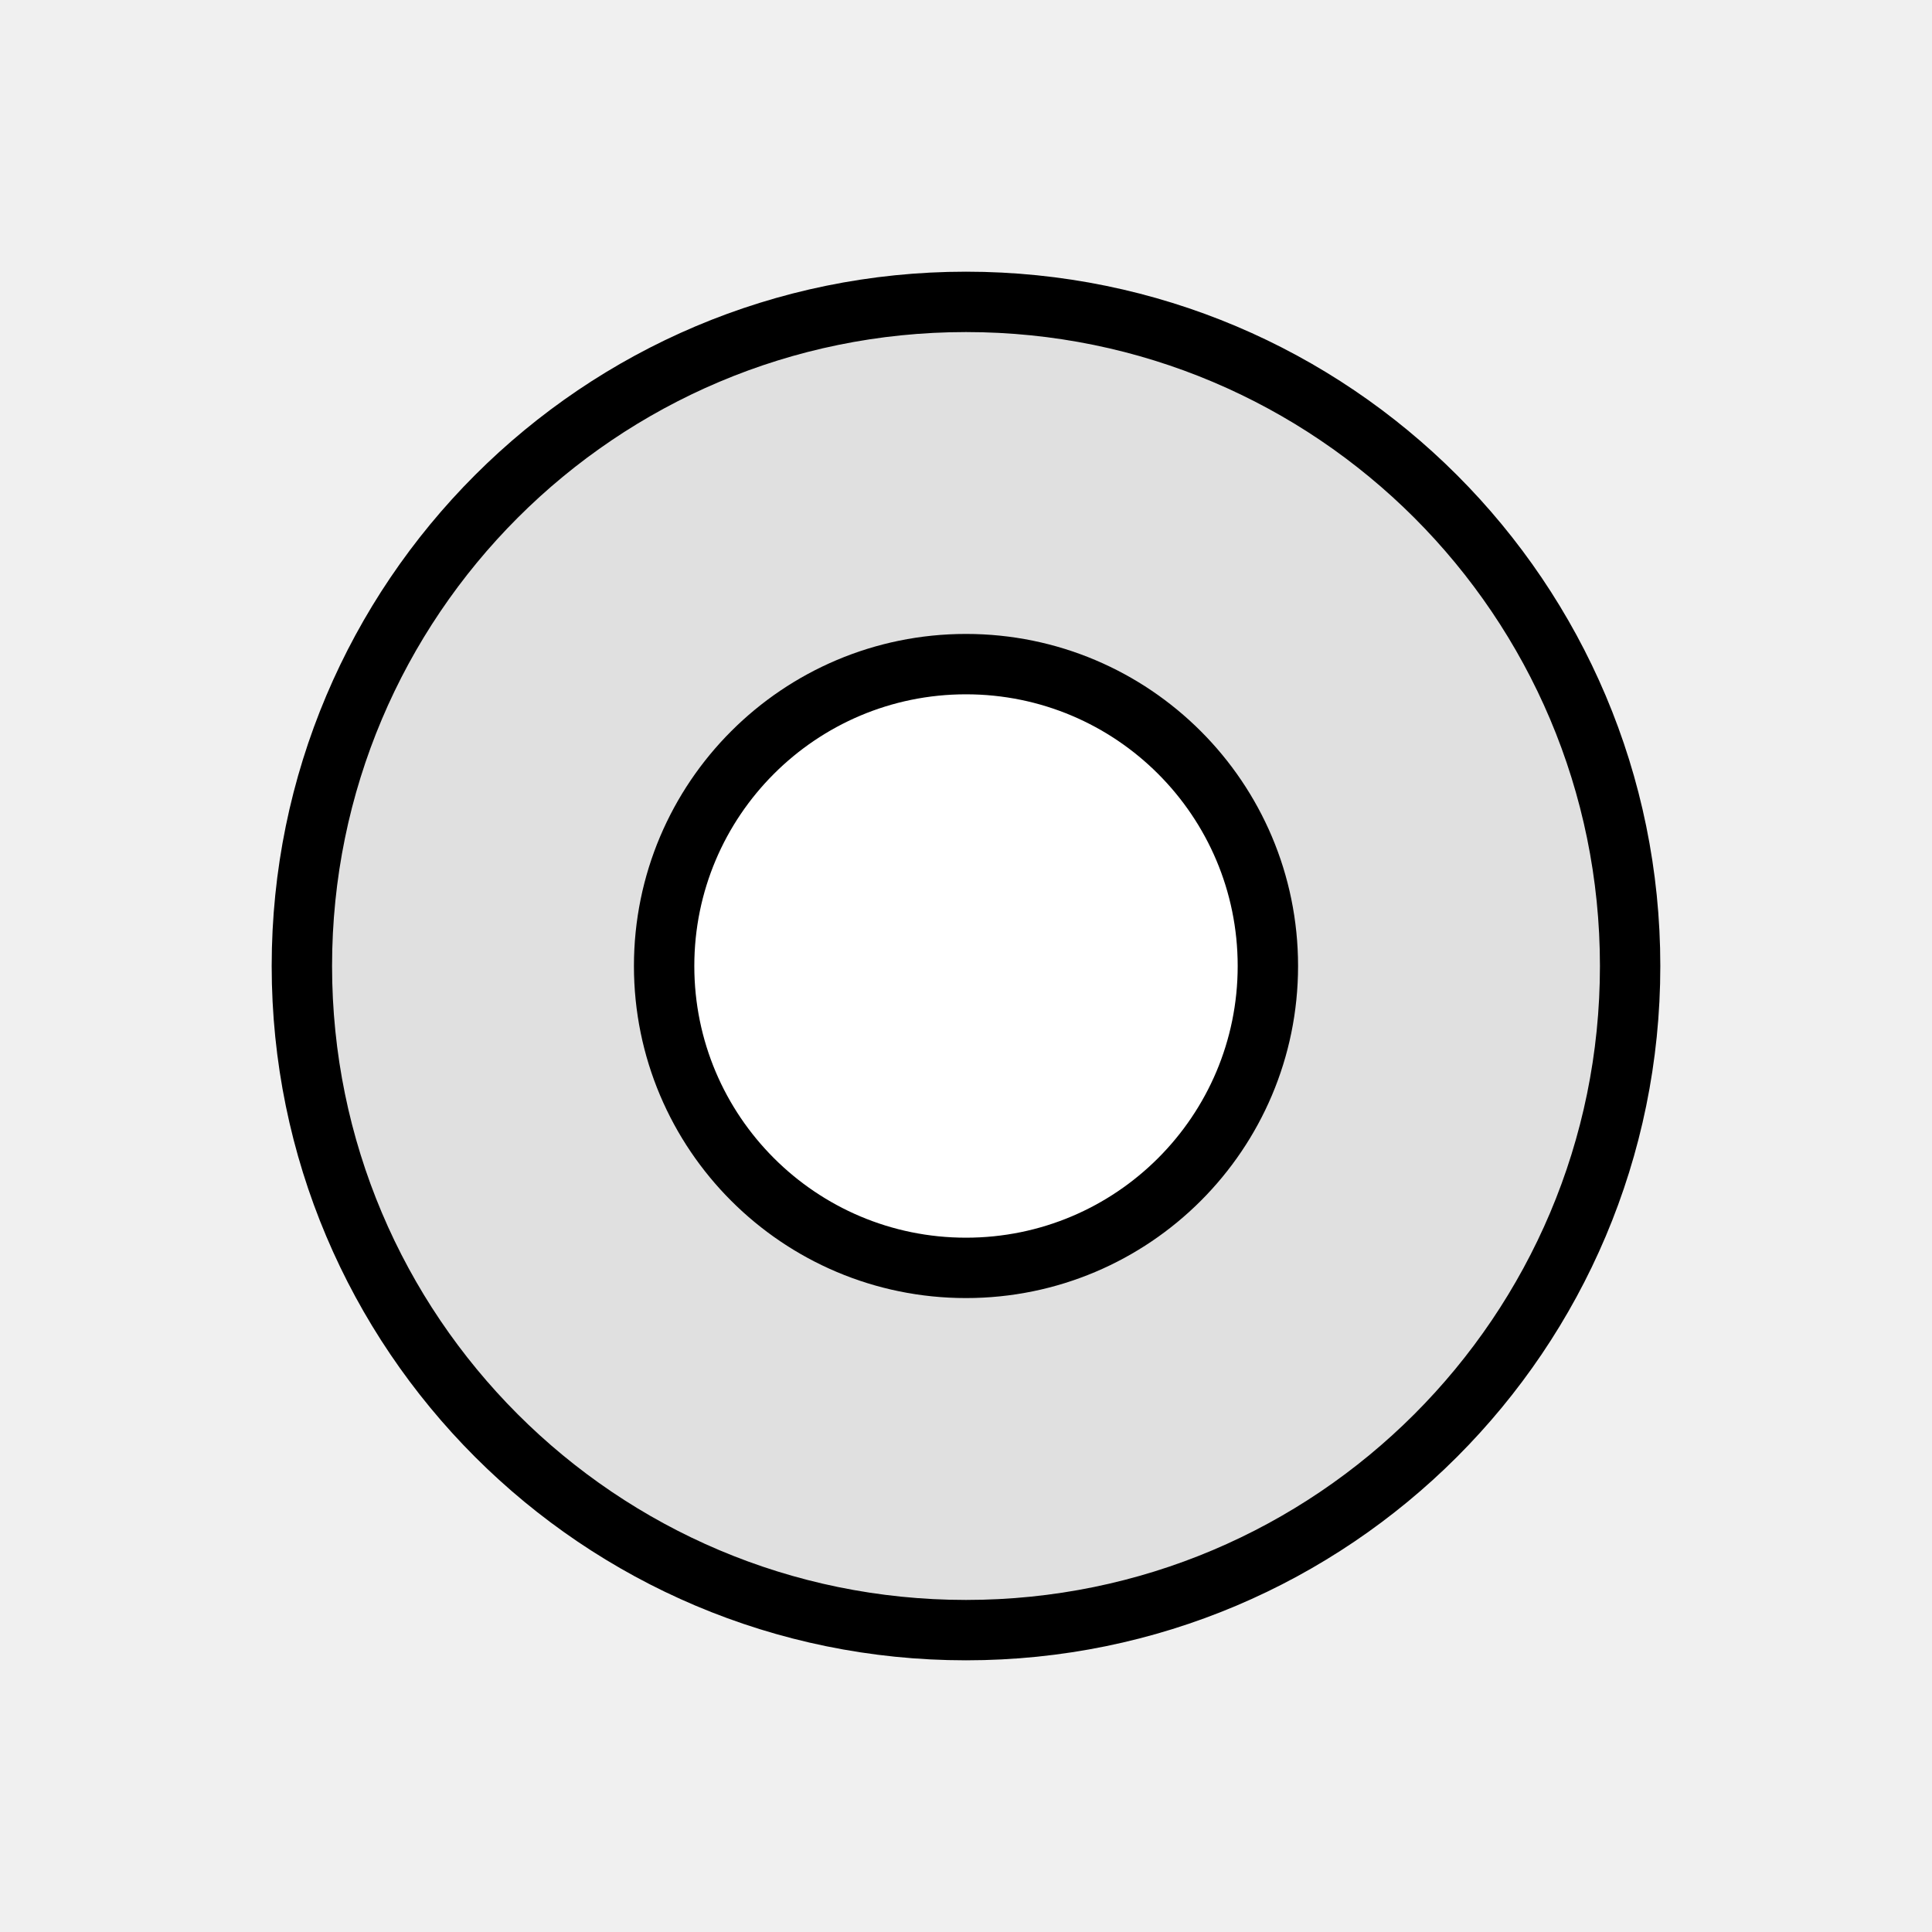
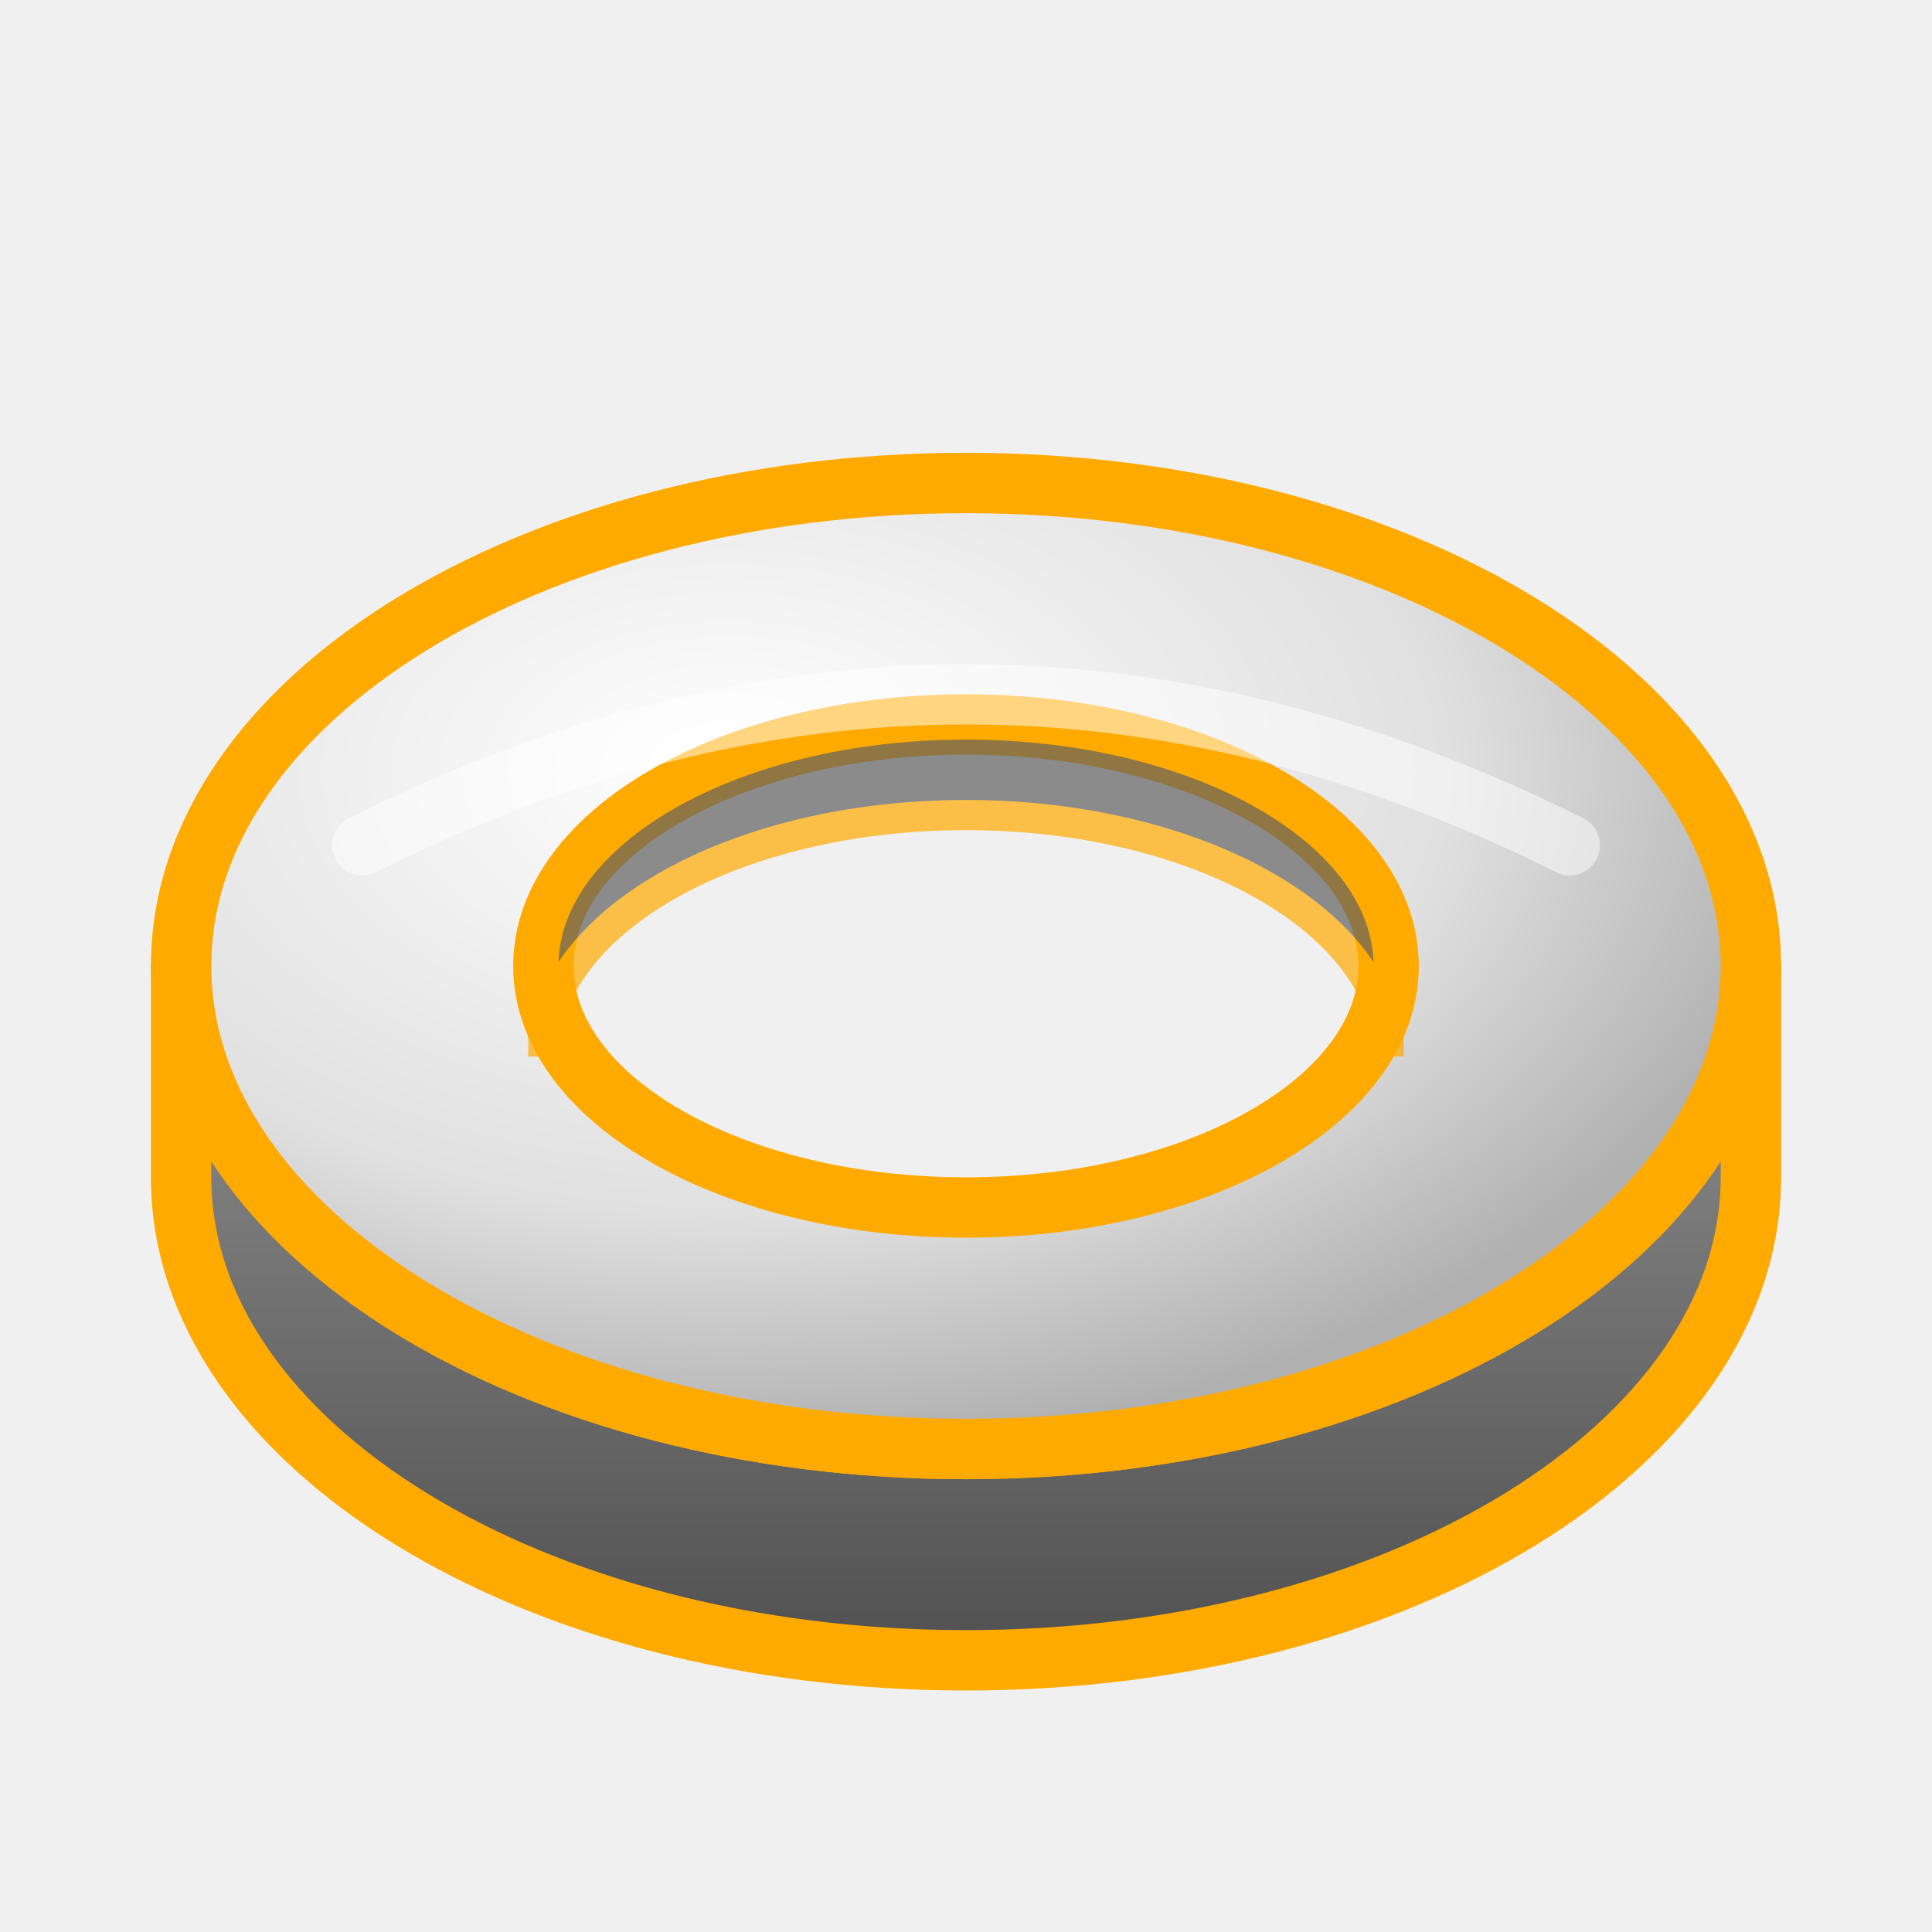
<svg xmlns="http://www.w3.org/2000/svg" width="64" height="64" version="1.1">
-   <circle cx="32" cy="32" r="22" style="fill:#e0e0e0;stroke:#000000;stroke-width:2" />
-   <circle cx="32" cy="32" r="10" style="fill:#ffffff;stroke:#000000;stroke-width:2" />
+   <defs>
+     <radialGradient id="ringGrad" cx="35%" cy="30%" r="70%">
+       <stop offset="0%" stop-color="#ffffff" />
+       <stop offset="65%" stop-color="#e0e0e0" />
+       <stop offset="100%" stop-color="#b0b0b0" />
+     </radialGradient>
+     <linearGradient id="sideGrad" x1="0%" y1="0%" x2="0%" y2="100%">
+       <stop offset="0%" stop-color="#909090" />
+       <stop offset="100%" stop-color="#505050" />
+     </linearGradient>
+   </defs>
+   <path d="M 6 32 A 26 16 0 0 0 58 32 L 58 39 A 26 16 0 0 1 6 39 Z" style="fill:url(#sideGrad);stroke:#ffaa00;stroke-width:2;stroke-linejoin:round" />
+   <path d="M 6 32 A 26 16 0 1 1 58 32 A 26 16 0 1 1 6 32 Z M 18 32 A 14 8 0 1 0 46 32 A 14 8 0 1 0 18 32 Z" style="fill:url(#ringGrad);fill-rule:evenodd;stroke:#ffaa00;stroke-width:2;stroke-linejoin:round" />
+   <path d="M 18 32 A 14 8 0 0 1 46 32 L 46 35 A 14 8 0 0 0 18 35 Z" style="fill:#606060;stroke:#ffaa00;stroke-width:1;opacity:0.7" />
+   <path d="M 12 28 Q 32 18 52 28" style="fill:none;stroke:#ffffff;stroke-width:2;stroke-linecap:round;opacity:0.5" />
</svg>
